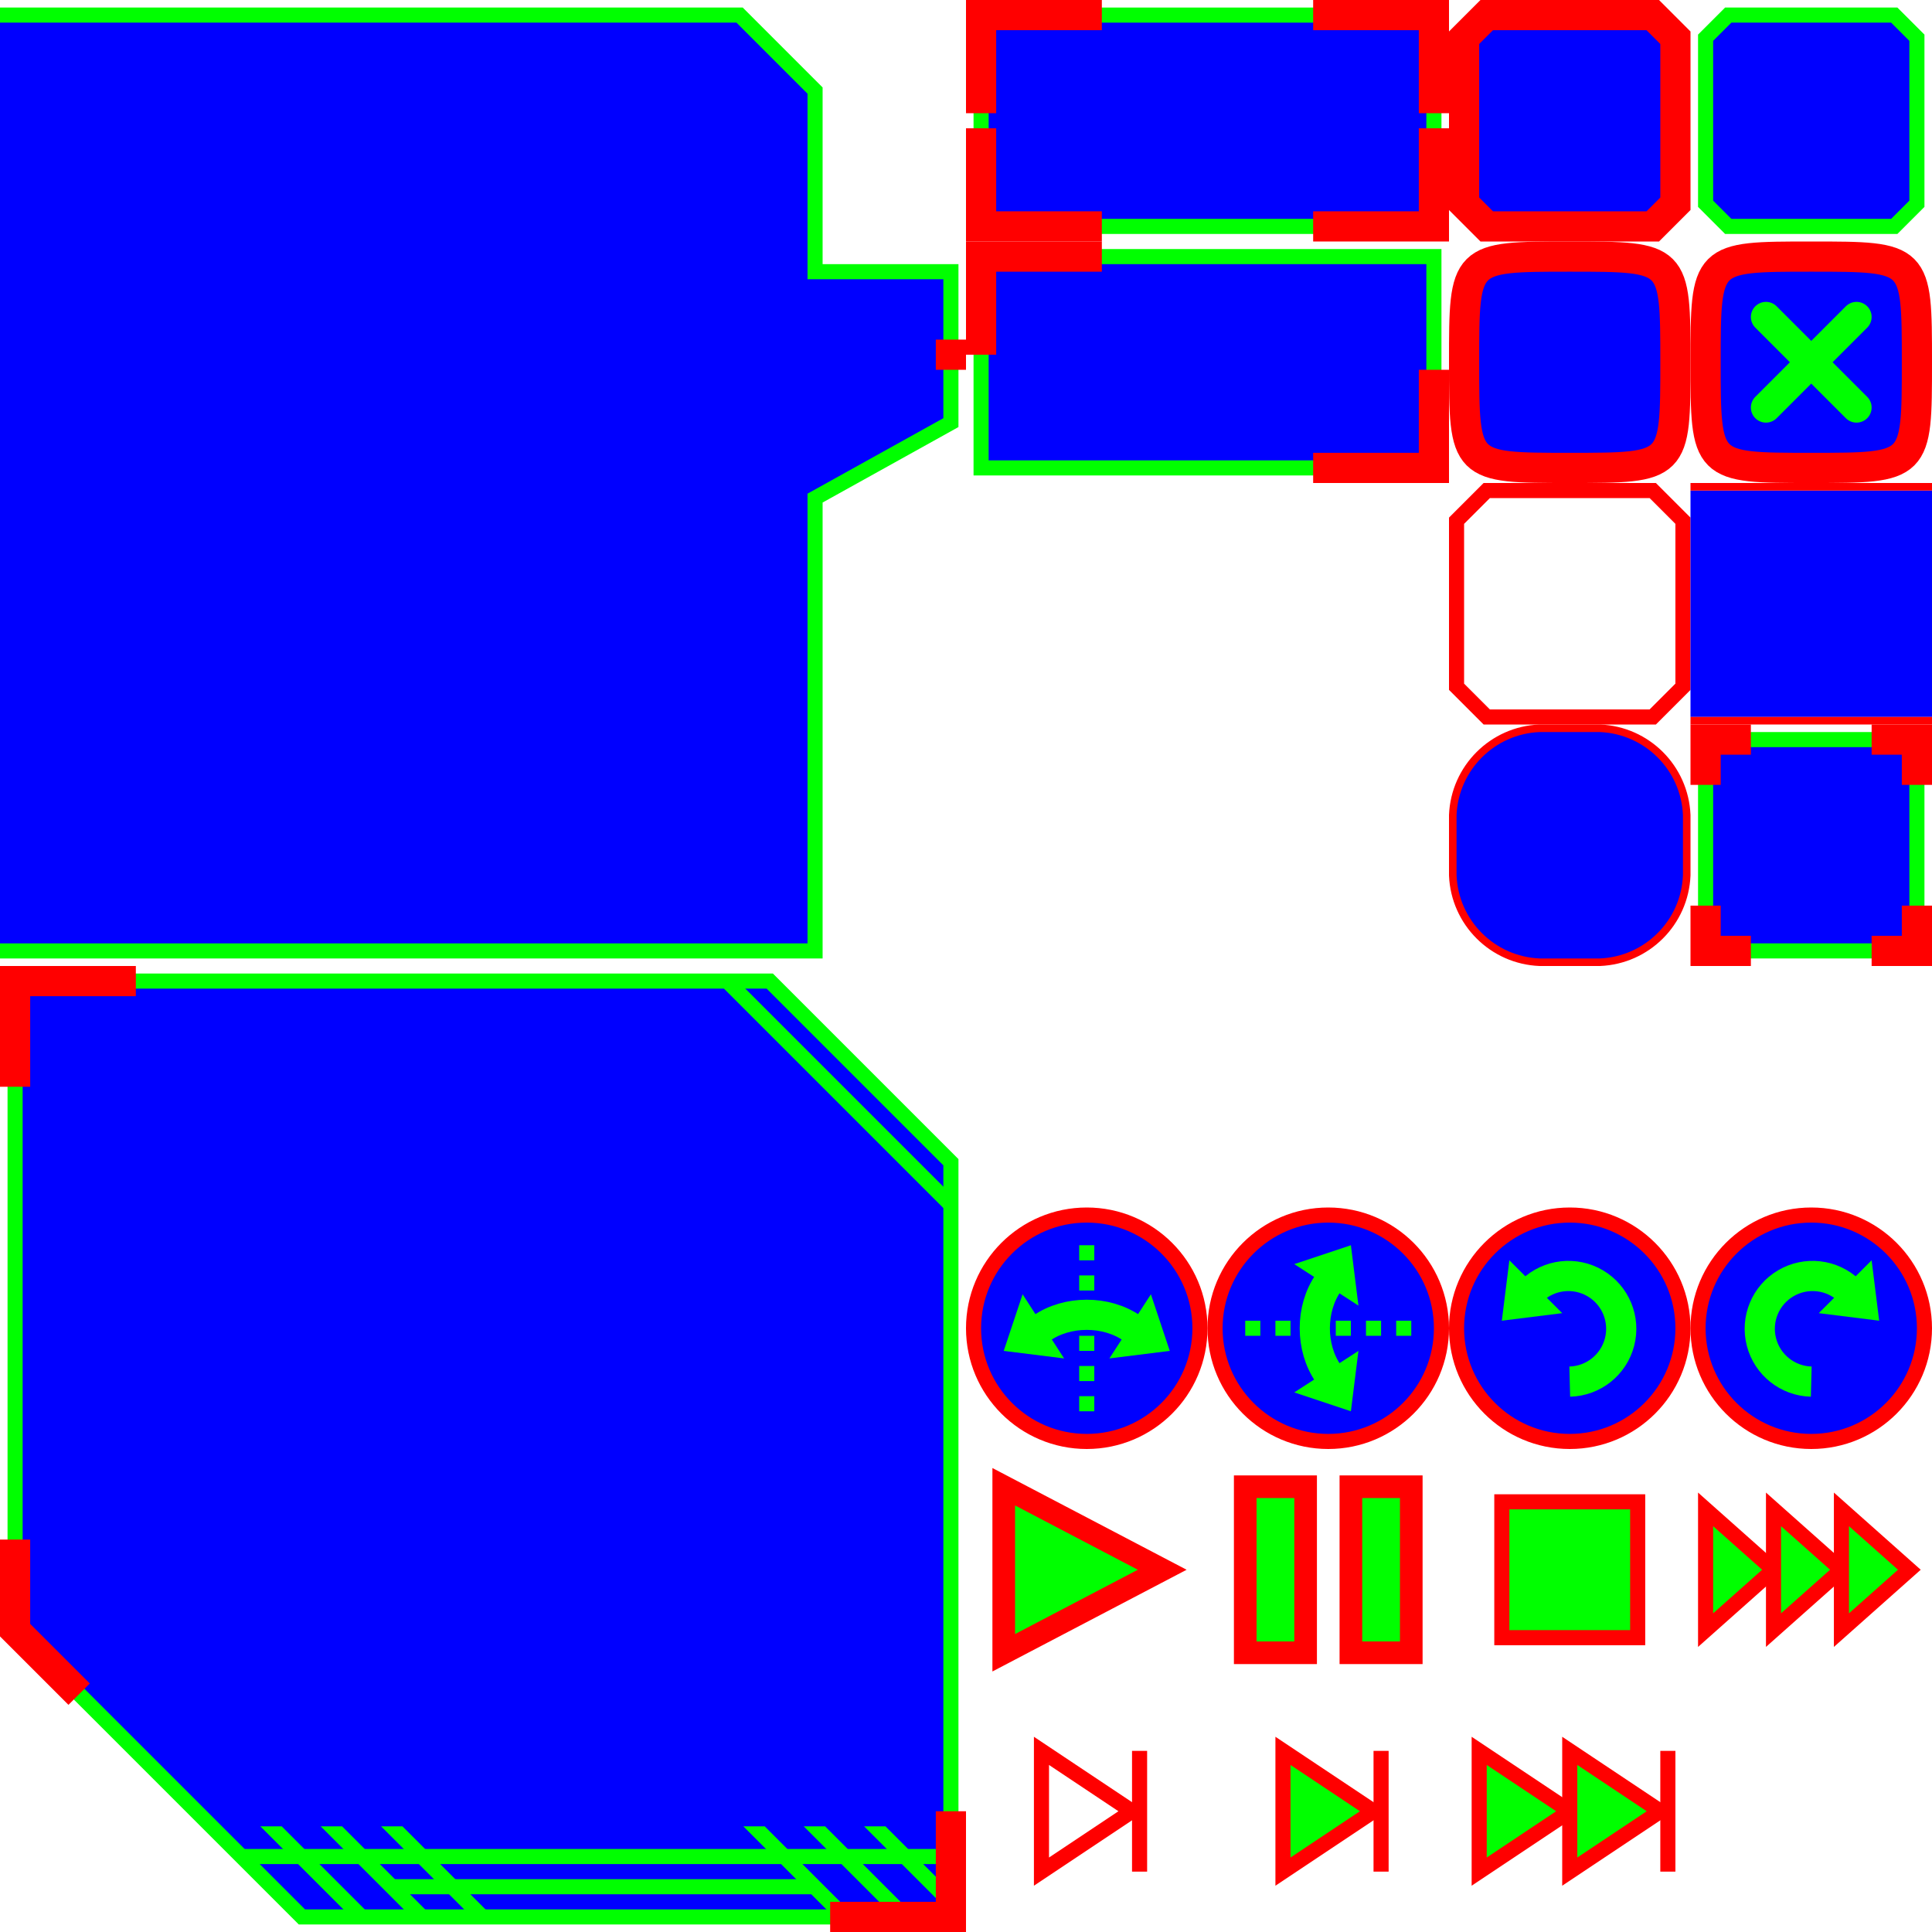
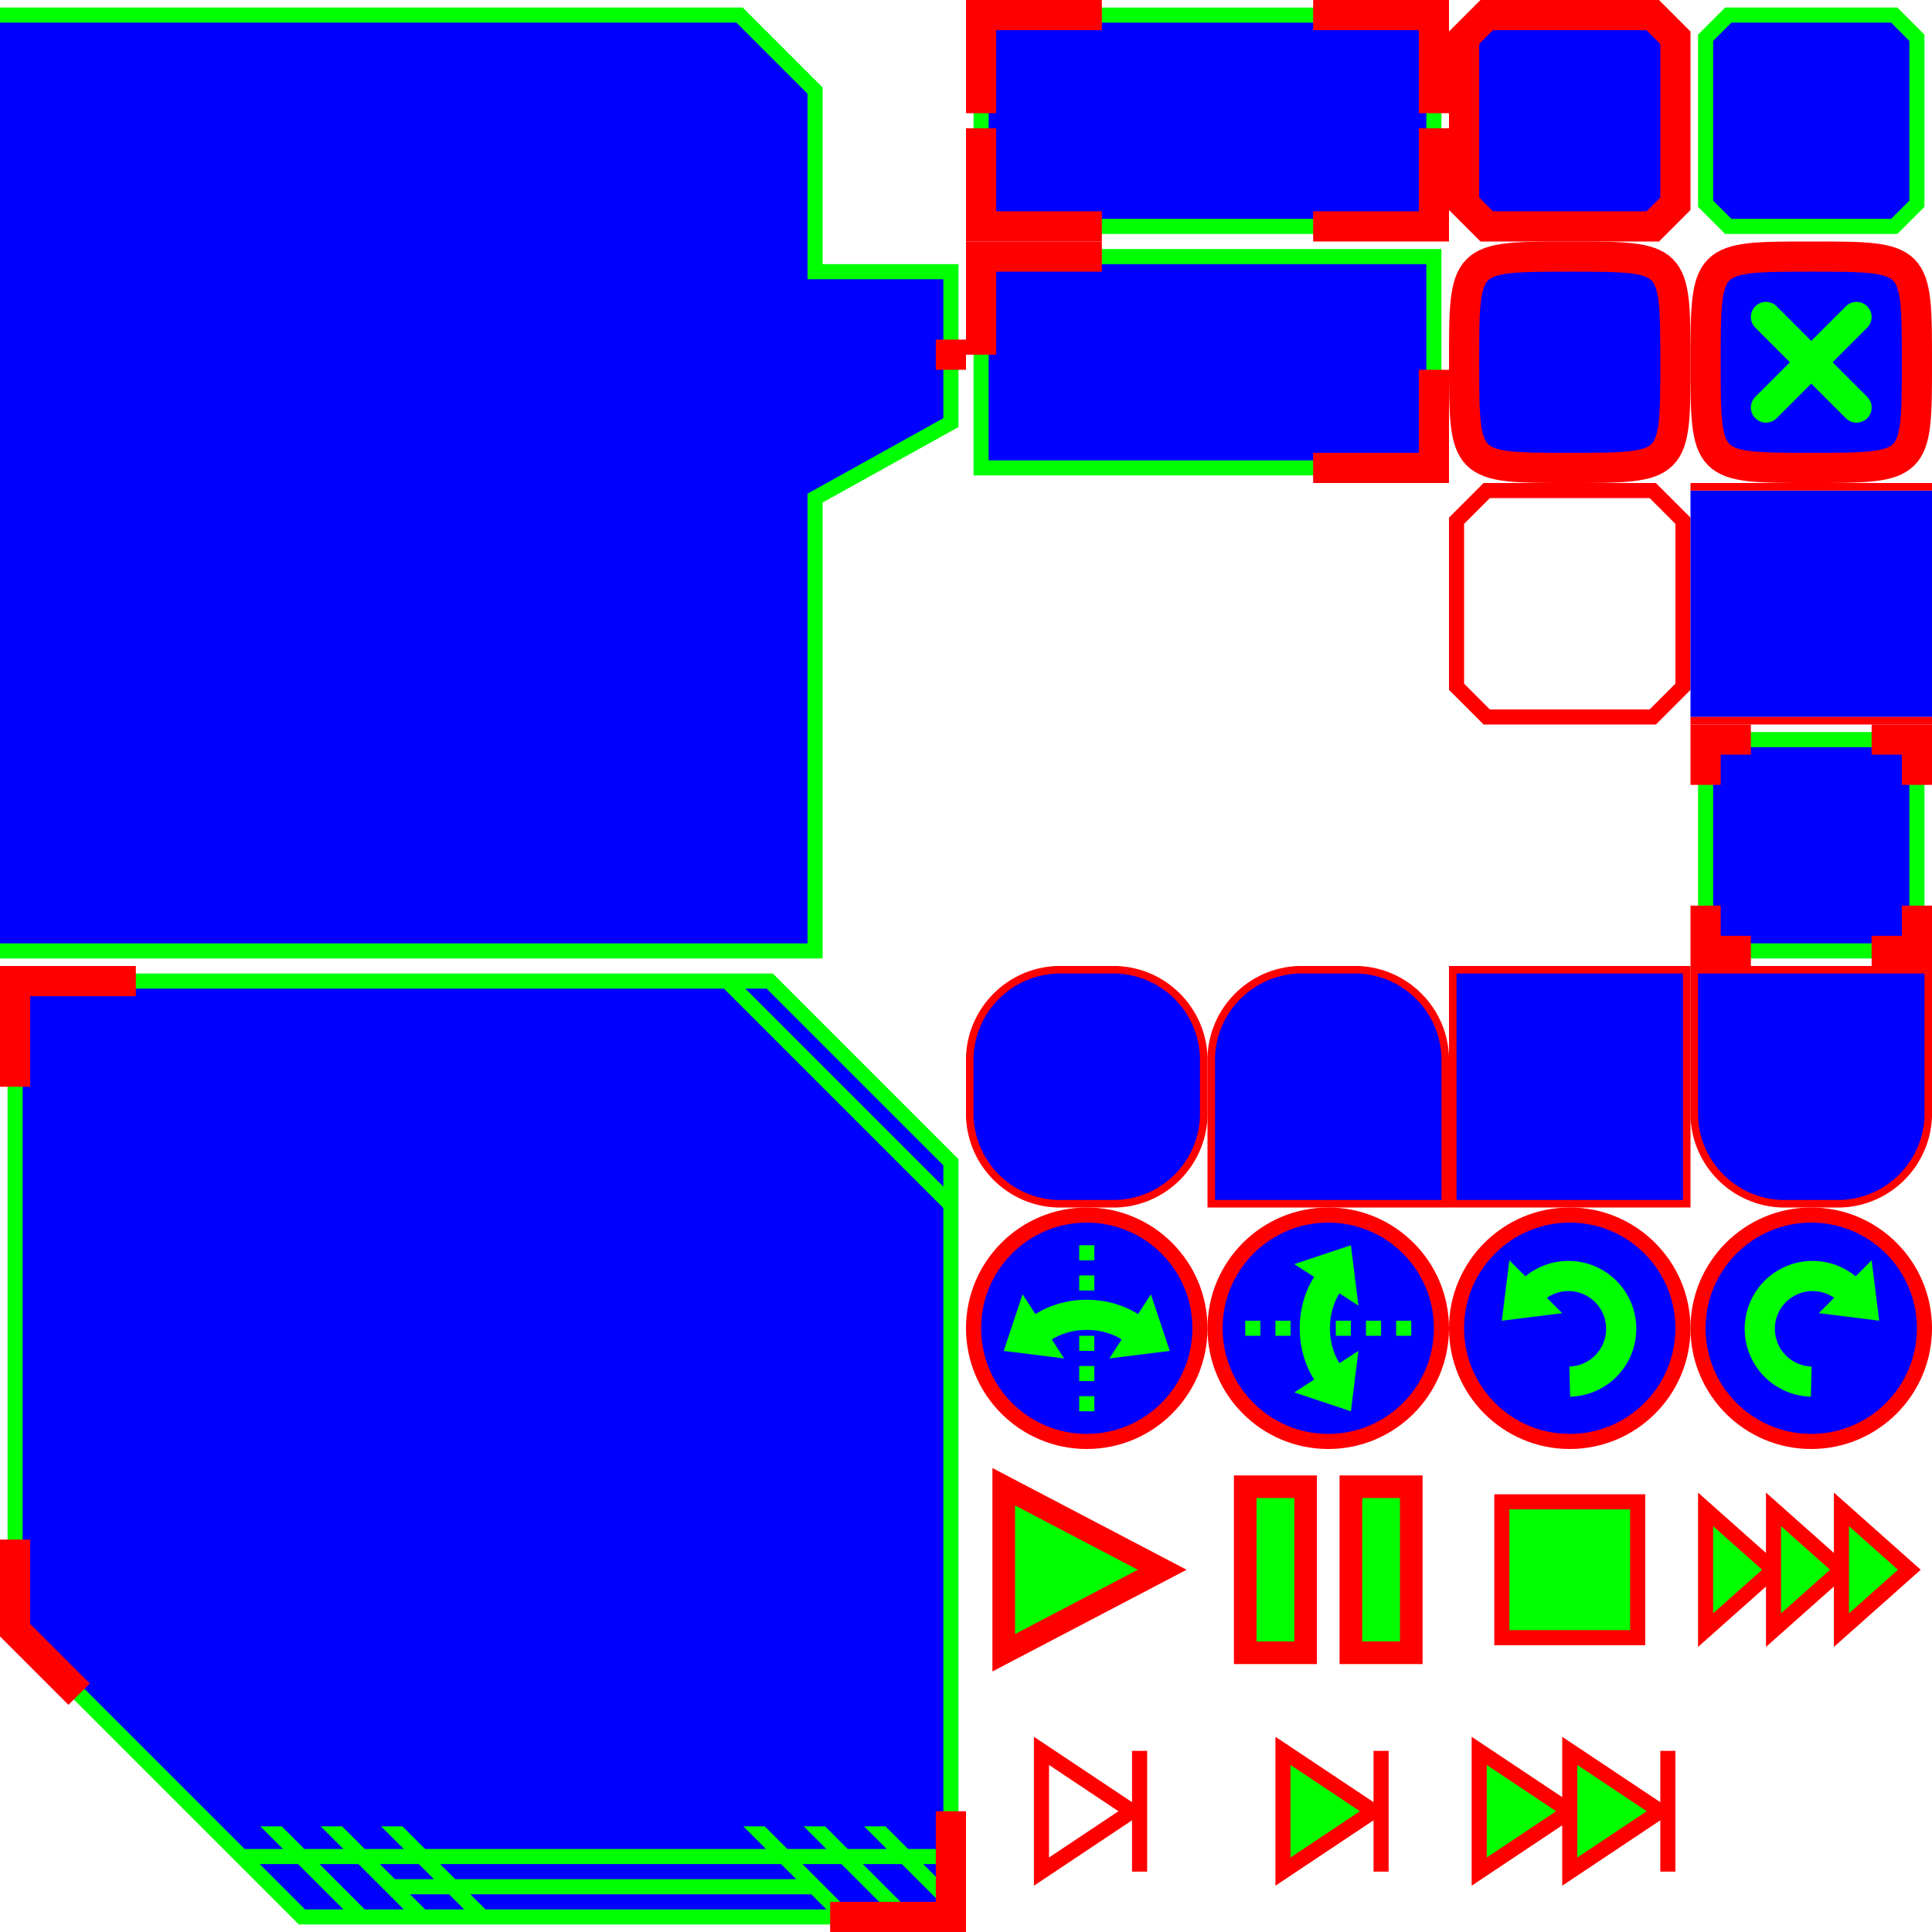
<svg xmlns="http://www.w3.org/2000/svg" version="1.1" width="256" height="256">
  <g transform="translate(0, 0)">
    <path d="M 0,2 L 98,2 L 108,12 V 36 l 18,0 v 20 l -18,10 L 108,126 L 0,126" fill="#00f" stroke="#0f0" stroke-width="2" />
    <path d="M 126,45 v 4" fill="none" stroke="#f00" stroke-width="4" />
  </g>
  <g transform="translate(0, 128)">
    <path d="M 2,2 H 102 L 126,26 V 126 H 40 L 2,88 z" fill="#00f" stroke="#0f0" stroke-width="2" />
    <g fill="none" stroke="#0f0" stroke-width="2">
      <path d="M 32,118 H 126" />
      <path d="M 52,122 H 108" />
      <path d="M 96.343,2 L 126,31.657" />
    </g>
    <g transform="translate(38.5, 126) skewX(45) scale(1,12)" fill="#0f0" stroke="none">
      <rect x="8" y="-1" width="2.828" height="1" />
      <rect x="16" y="-1" width="2.828" height="1" />
      <rect x="24" y="-1" width="2.828" height="1" />
      <rect x="72" y="-1" width="2.828" height="1" />
      <rect x="80" y="-1" width="2.828" height="1" />
      <rect x="88" y="-1" width="2.828" height="0.85" />
    </g>
    <g fill="none" stroke="#f00" stroke-width="4">
      <path d="M 2,16 v -14 h 16" />
      <path d="M 126,112 v 14 h -16" />
      <path d="M 2,76 v 12 l 8.485,8.485" />
    </g>
  </g>
  <g transform="translate(128, 0)">
    <rect x="2" y="2" width="60" height="28" fill="#00f" stroke="#0f0" stroke-width="2" />
    <g fill="none" stroke="#f00" stroke-width="4">
      <path d="M 2,15 v -13 h 16" />
      <path d="M 62,15 v -13 h -16" />
      <path d="M 2,17 v 13 h 16" />
      <path d="M 62,17 v 13 h -16" />
    </g>
  </g>
  <g transform="translate(128, 32)">
    <rect x="2" y="2" width="60" height="28" fill="#00f" stroke="#0f0" stroke-width="2" />
    <g fill="none" stroke="#f00" stroke-width="4">
      <path d="M 2,15 v -13 h 16" />
      <path d="M 62,17 v 13 h -16" />
    </g>
  </g>
  <g transform="translate(192, 0)">
    <path d="M 2,5 l 3,-3 h 22 l 3,3 v 22 l -3,3 h -22 l -3,-3 z" fill="#00f" stroke="#f00" stroke-width="4" />
  </g>
  <g transform="translate(224, 0)">
    <path d="M 2,5 l 3,-3 h 22 l 3,3 v 22 l -3,3 h -22 l -3,-3 z" fill="#00f" stroke="#0f0" stroke-width="2" />
  </g>
  <g transform="translate(192, 32)">
    <path d="M 2,16 C 2,2 2,2 16,2 S 30,2 30,16 S 30,30 16,30 S 2,30 2,16" fill="#00f" stroke="#f00" stroke-width="4" />
  </g>
  <g transform="translate(224, 32)">
    <path d="M 2,16 C 2,2 2,2 16,2 S 30,2 30,16 S 30,30 16,30 S 2,30 2,16" fill="#00f" stroke="#f00" stroke-width="4" />
    <path d="M 10,10 l 12,12 M 10,22 l 12,-12" stroke="#0f0" stroke-width="4" stroke-linecap="round" />
  </g>
  <g transform="translate(192, 64)">
    <path d="M 1,5 l 4,-4 h 22 l 4,4 v 22 l -4,4 h -22 l -4,-4 z" fill="none" stroke="#f00" stroke-width="2" />
  </g>
  <g transform="translate(224, 64)">
    <rect x="0" y="1" width="32" height="30" fill="#00f" stroke="none" />
    <g fill="none" stroke="#f00" stroke-width="1">
      <path d="M 0,0.5 h 32" />
      <path d="M 0,31.5 h 32" />
    </g>
  </g>
-   <g transform="translate(192, 96)">
-     <path d="M 20,0.5 A 12 12 0 0 1 31.5,12 V 20 A 12 12 0 0 1 20,31.5              H 12 A 12 12 0 0 1 0.5,20 V 12 A 12 12 0 0 1 12,0.5 Z" fill="#00f" stroke="#f00" stroke-width="1" />
-   </g>
  <g transform="translate(224, 96)">
    <rect x="2" y="2" width="28" height="28" fill="#00f" stroke="#0f0" stroke-width="2" />
    <g fill="none" stroke="#f00" stroke-width="4">
      <path d="M 2,8 v -6 h 6" />
      <path d="M 30,8 v -6 h -6" />
      <path d="M 2,24 v 6 h 6" />
      <path d="M 30,24 v 6 h -6" />
    </g>
+   </g>
+   <g transform="translate(128, 128)">
+     <path d="M 20,0.5 A 12 12 0 0 1 31.5,12 V 20 A 12 12 0 0 1 20,31.5              H 12 A 12 12 0 0 1 0.5,20 V 12 A 12 12 0 0 1 12,0.5 Z" fill="#00f" stroke="#f00" stroke-width="1" />
+   </g>
+   <g transform="translate(160, 128)">
+     <path d="M 20,0.5 A 12 12 0 0 1 31.5,12 V 31.5 H 0.5              V 12 A 12 12 0 0 1 12,0.5 Z" fill="#00f" stroke="#f00" stroke-width="1" />
+   </g>
+   <g transform="translate(192, 128)">
+     <path d="M 0.5,0.5 H 31.5 V 31.5 H 0.5 Z" fill="#00f" stroke="#f00" stroke-width="1" />
+   </g>
+   <g transform="translate(224, 128)">
+     <path d="M 0.5,0.5 H 31.5 V 20 A 12 12 0 0 1 20,31.5              H 12 A 12 12 0 0 1 0.5,20 Z" fill="#00f" stroke="#f00" stroke-width="1" />
  </g>
  <g transform="translate(128, 160)">
    <circle cx="16" cy="16" r="15" fill="#00f" stroke="#f00" stroke-width="2" />
    <path d="M 22,16 A 9 7 0 0 0 10,16" fill="none" stroke="#0f0" stroke-width="4" />
    <path d="M 5,19 L 7.5,11.5 L 13,20 Z" fill="#0f0" stroke="none" />
    <path d="M 27,19 L 24.5,11.5 L 19,20 Z" fill="#0f0" stroke="none" />
    <path d="M 16,5 V 27" fill="none" stroke="#0f0" stroke-width="2" stroke-dasharray="2 2" />
  </g>
  <g transform="translate(160, 160)">
    <circle cx="16" cy="16" r="15" fill="#00f" stroke="#f00" stroke-width="2" />
    <path d="M 16,22 A 7 9 0 0 1 16,10" fill="none" stroke="#0f0" stroke-width="4" />
    <path d="M 19,5 L 11.5,7.5 L 20,13 Z" fill="#0f0" stroke="none" />
    <path d="M 19,27 L 11.5,24.5 L 20,19 Z" fill="#0f0" stroke="none" />
    <path d="M 5,16 H 27" fill="none" stroke="#0f0" stroke-width="2" stroke-dasharray="2 2" />
  </g>
  <g transform="translate(192, 160)">
    <circle cx="16" cy="16" r="15" fill="#00f" stroke="#f00" stroke-width="2" />
    <path d="M 16,23.071 A 7 7 0 1 0 11,11" fill="none" stroke="#0f0" stroke-width="4" />
    <path d="M 7,15 L 8,7 L 15,14 Z" fill="#0f0" stroke="none" />
  </g>
  <g transform="translate(224, 160)">
    <circle cx="16" cy="16" r="15" fill="#00f" stroke="#f00" stroke-width="2" />
    <path d="M 16,23.071 A 7 7 0 1 1 21,11" fill="none" stroke="#0f0" stroke-width="4" />
    <path d="M 25,15 L 24,7 L 17,14 Z" fill="#0f0" stroke="none" />
  </g>
  <g transform="translate(128, 192)" fill="#0f0" stroke="#f00" stroke-width="3">
    <path d="M 5,5 L 5,27 L 26,16 Z" />
  </g>
  <g transform="translate(160, 192)" fill="#0f0" stroke="#f00" stroke-width="3">
    <rect x="5" y="5" width="8" height="22" />
    <rect x="19" y="5" width="8" height="22" />
  </g>
  <g transform="translate(192, 192)" fill="#0f0" stroke="#f00" stroke-width="2">
    <rect x="7" y="7" width="18" height="18" />
  </g>
  <g transform="translate(224, 192)" fill="#0f0" stroke="#f00" stroke-width="2">
    <path d="M 2,8 l 0,16 l 9,-8 Z" />
    <path d="M 11,8 l 0,16 l 9,-8 Z" />
    <path d="M 20,8 l 0,16 l 9,-8 Z" />
  </g>
  <g transform="translate(128, 224)" fill="none" stroke="#f00" stroke-width="2">
    <path d="M 10,8 L 10,24 L 22,16 Z" />
    <path d="M 23,8 V 24" />
  </g>
  <g transform="translate(160, 224)" fill="#0f0" stroke="#f00" stroke-width="2">
    <path d="M 10,8 L 10,24 L 22,16 Z" />
    <path d="M 23,8 V 24" />
  </g>
  <g transform="translate(192, 224)" fill="#0f0" stroke="#f00" stroke-width="2">
    <path d="M 4,8 L 4,24 L 16,16 Z" />
    <path d="M 16,8 L 16,24 L 28,16 Z" />
    <path d="M 29,8 V 24" />
  </g>
</svg>
